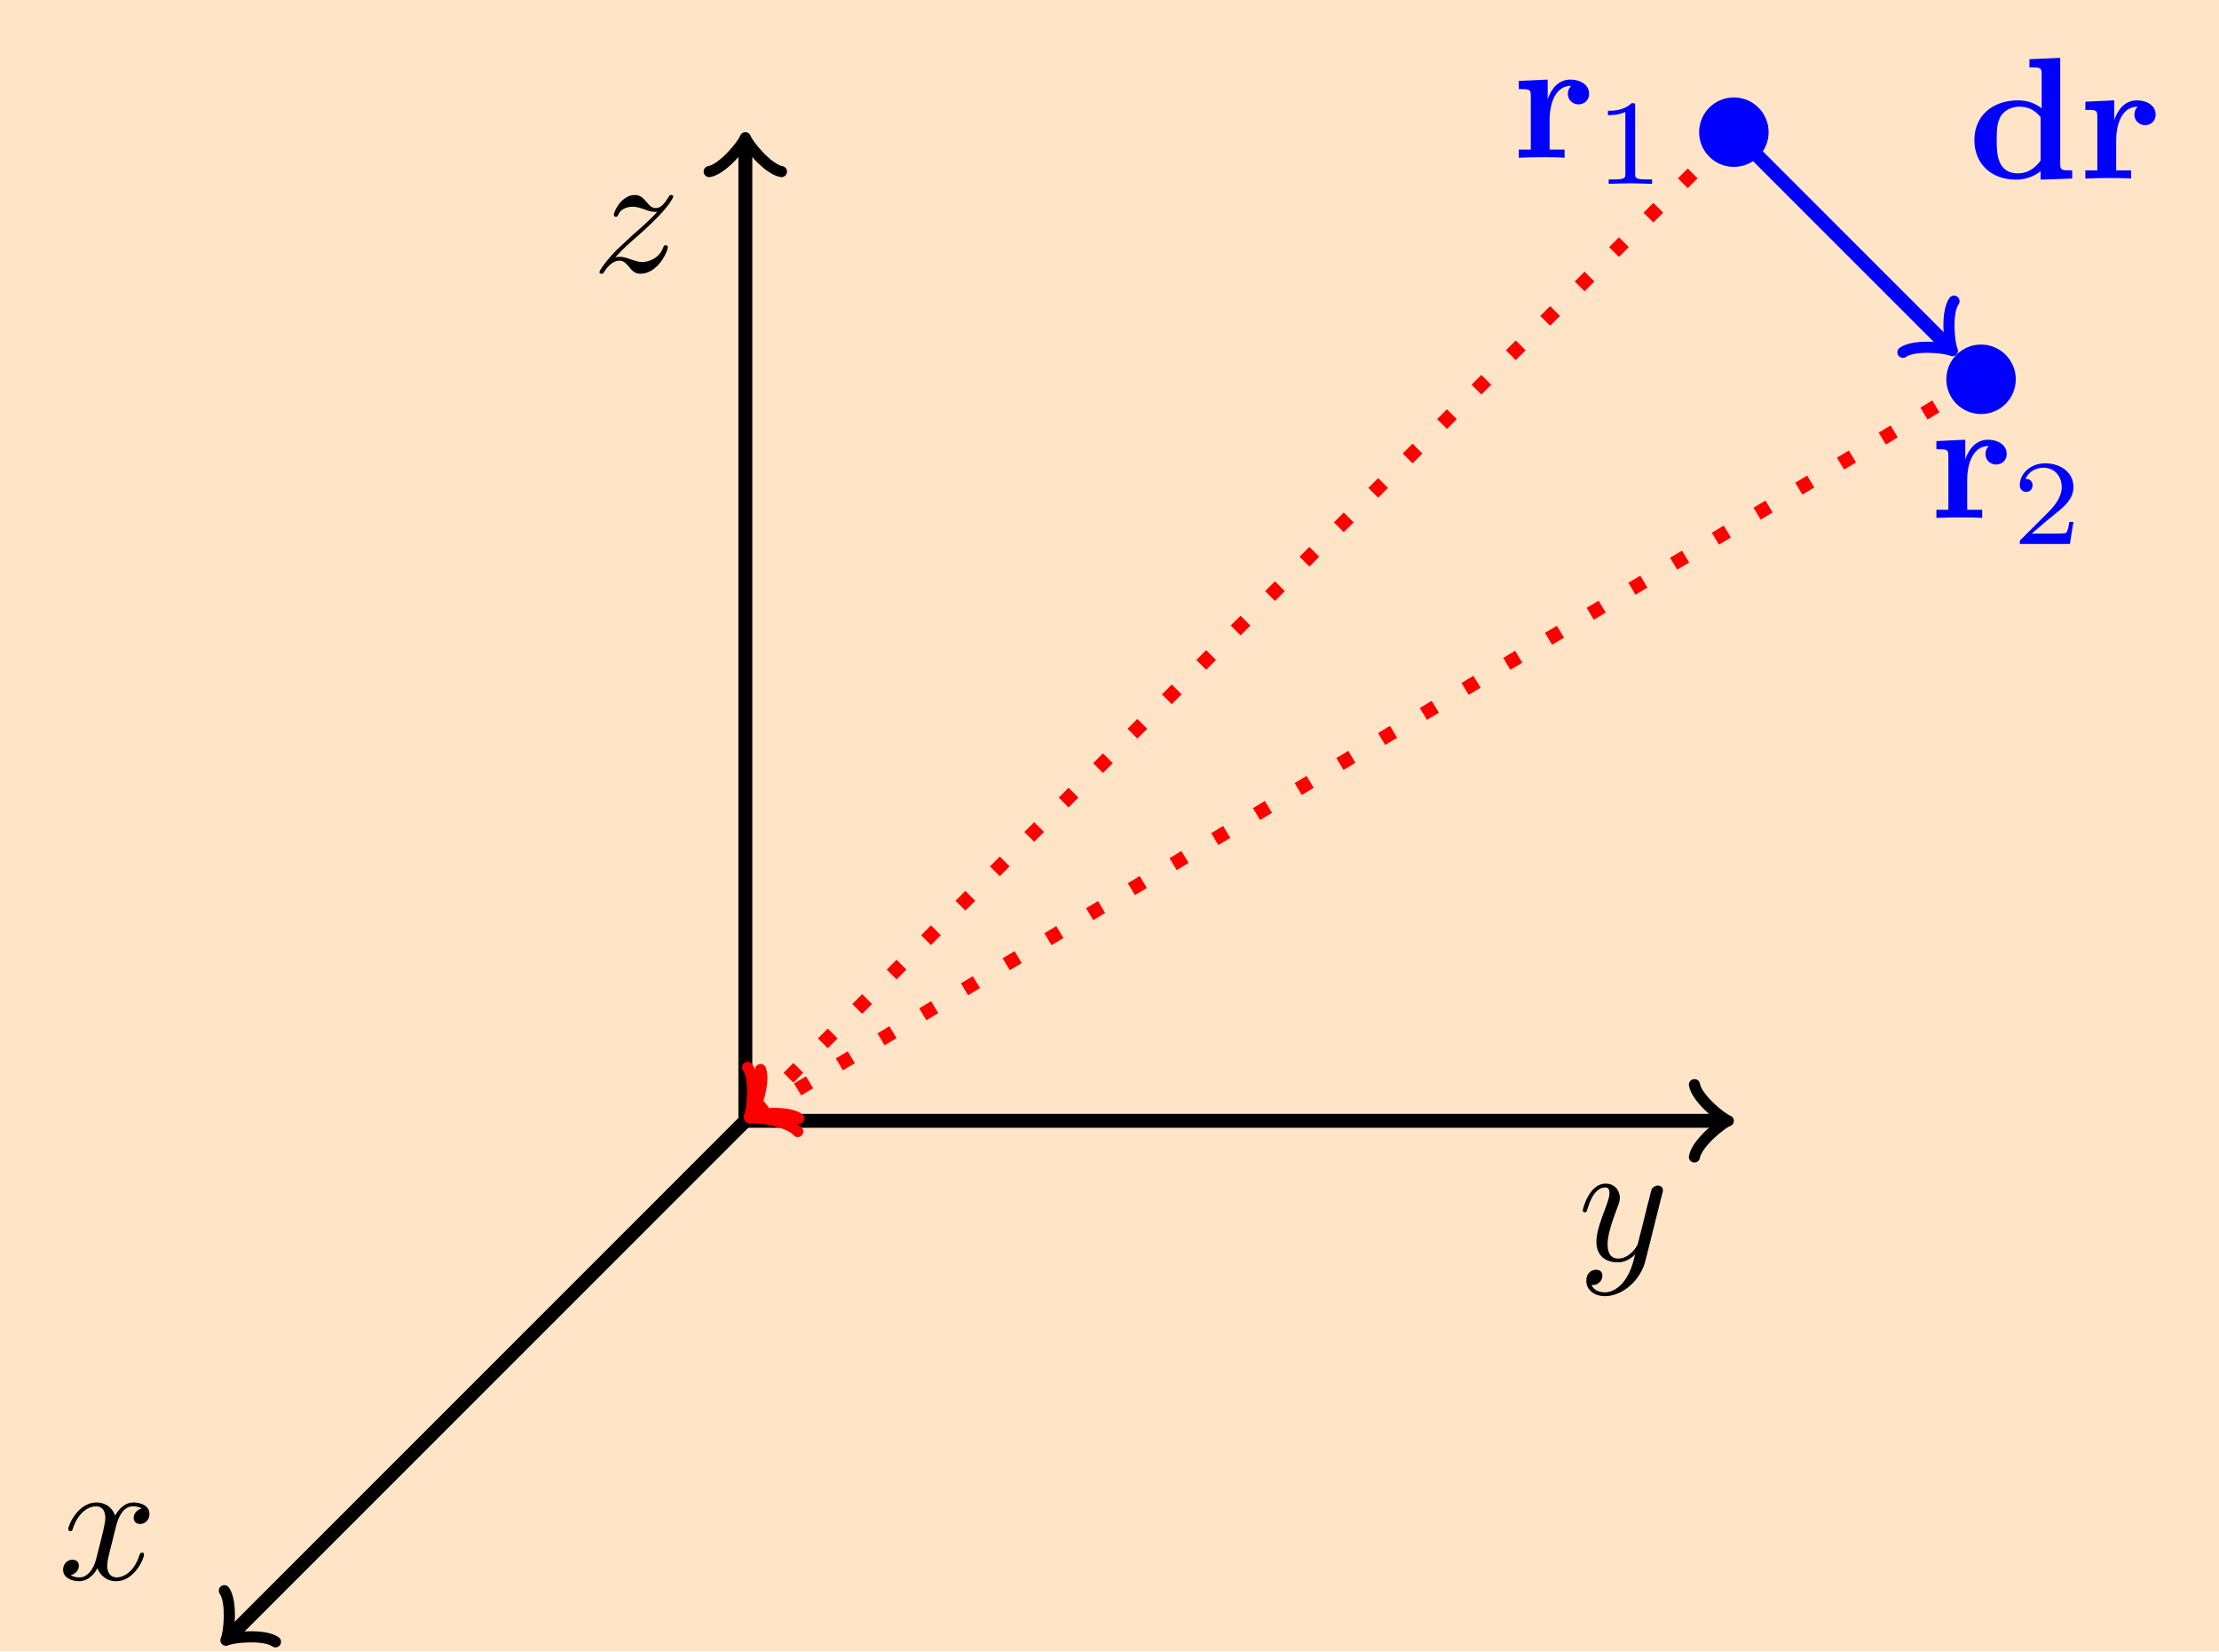
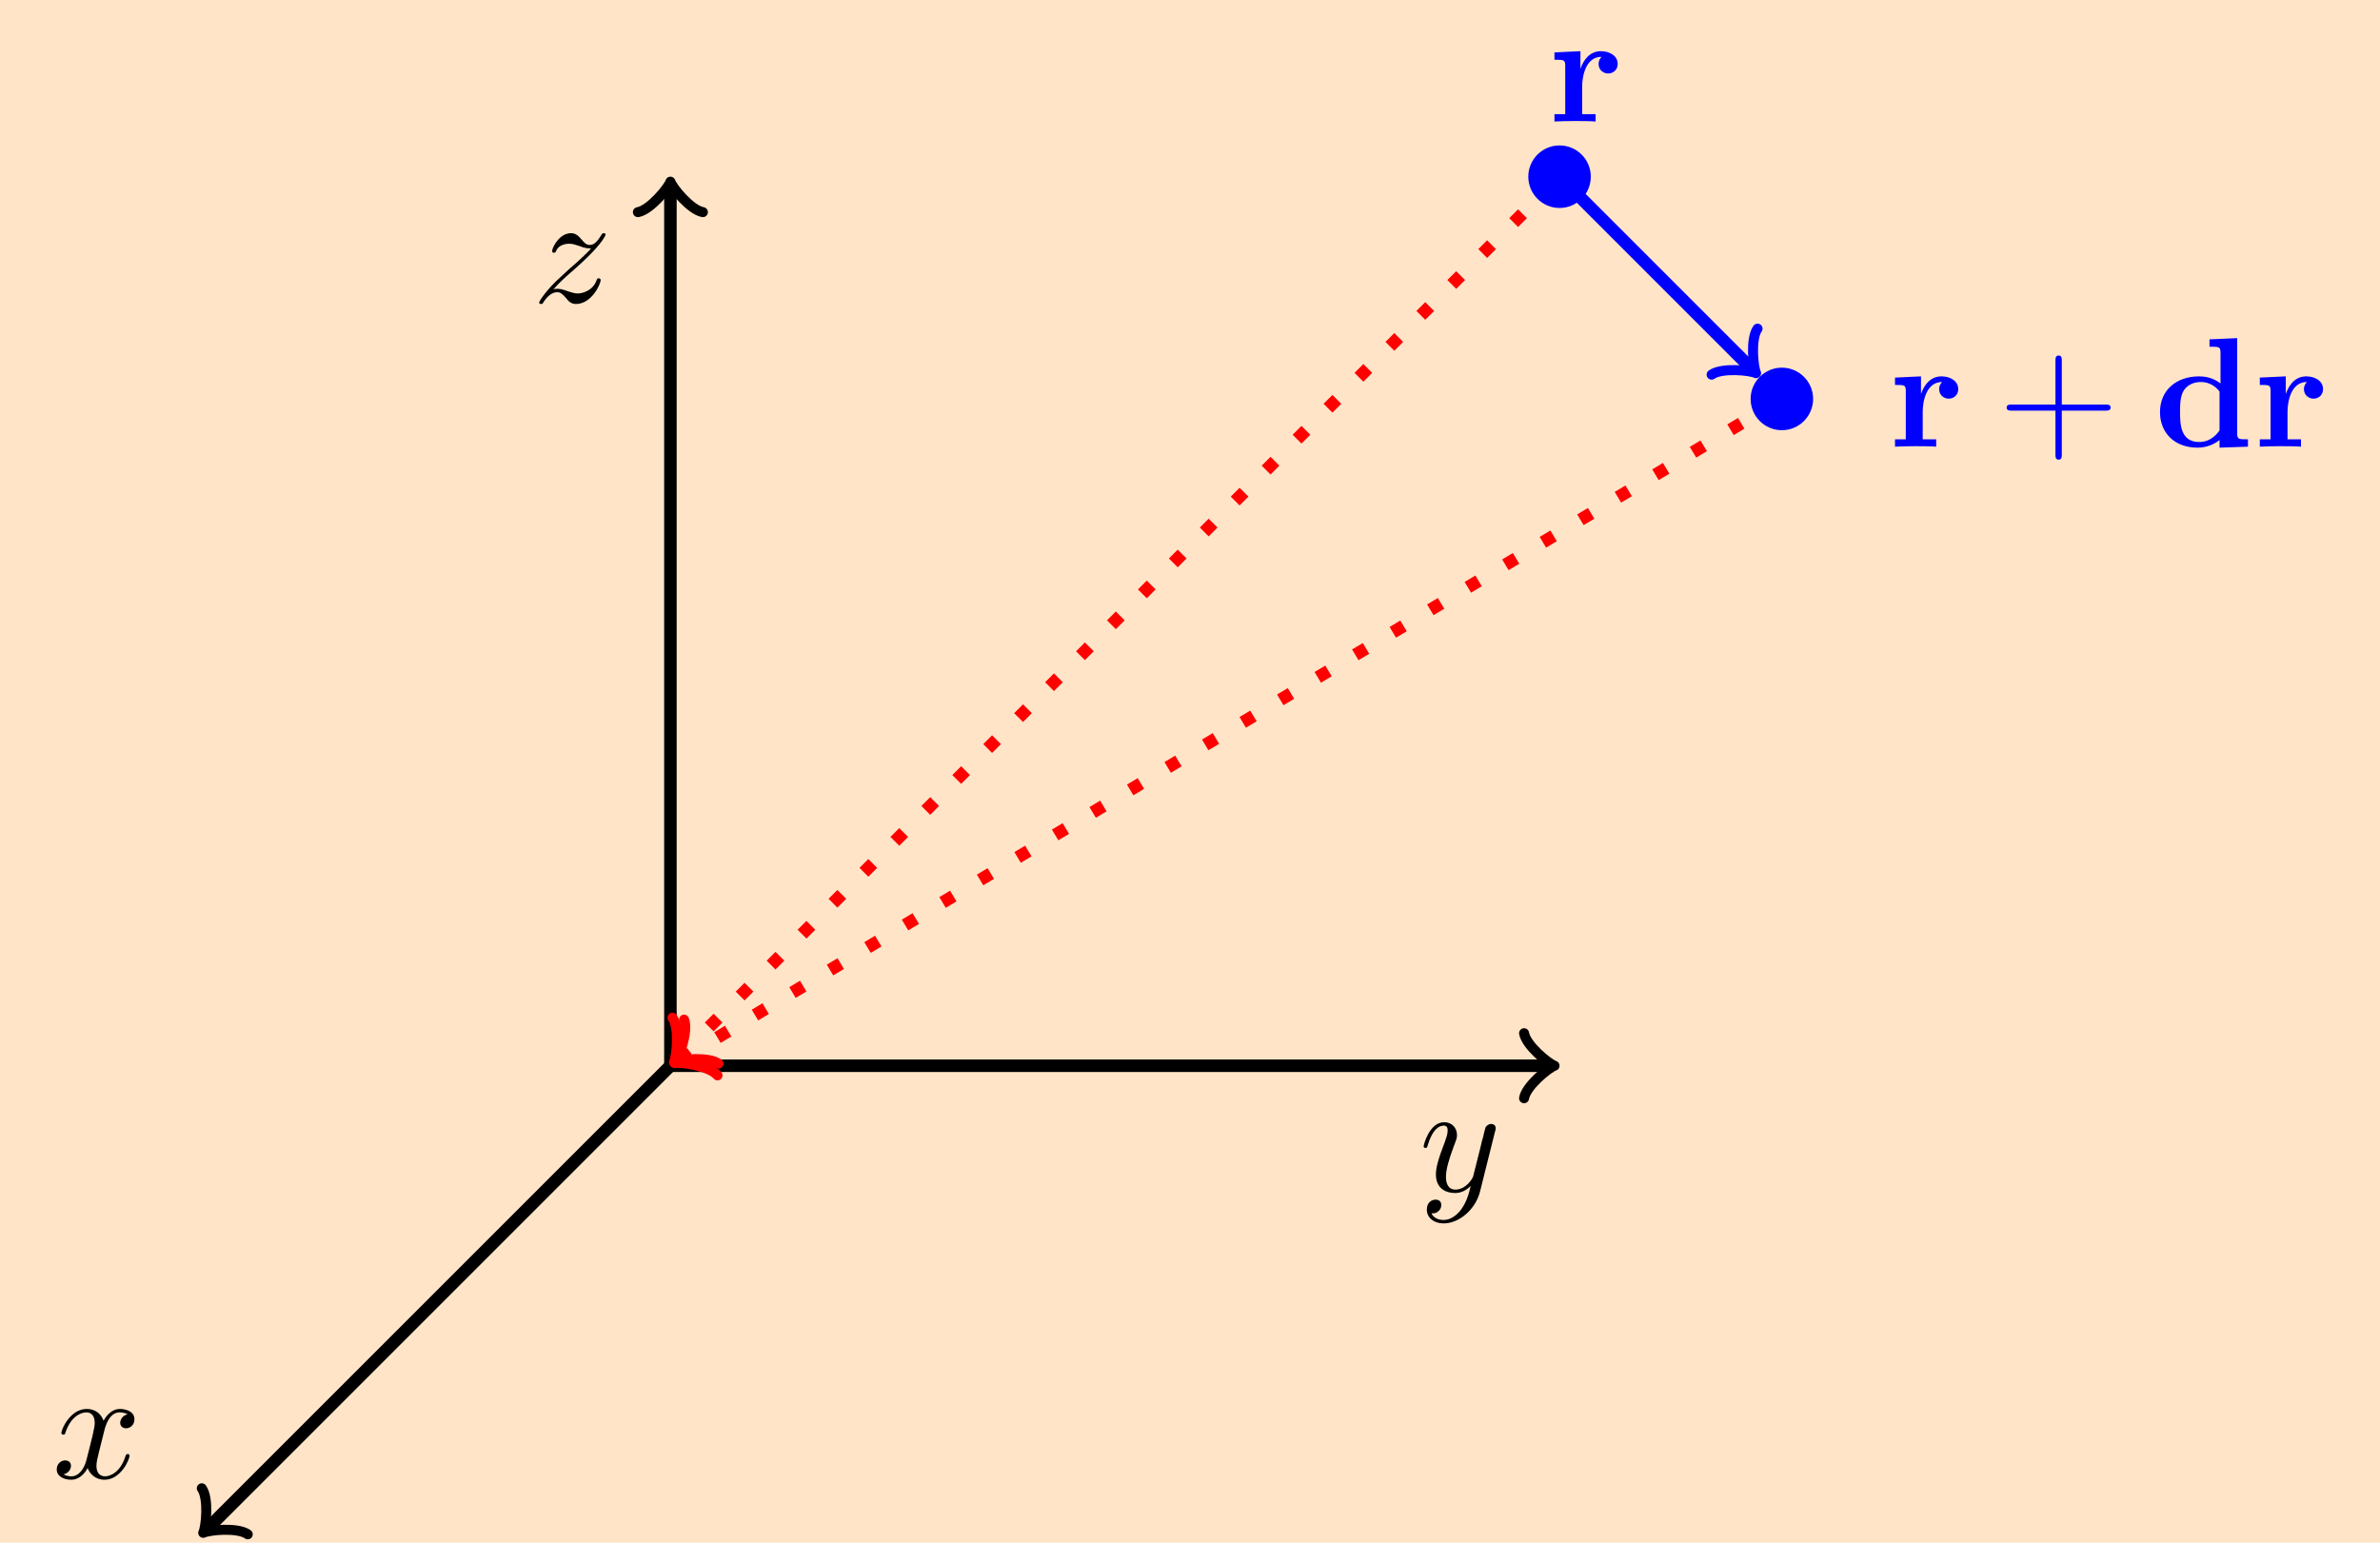
- <svg xmlns="http://www.w3.org/2000/svg" xmlns:xlink="http://www.w3.org/1999/xlink" width="127.26pt" height="94.682pt" viewBox="0 0 127.26 94.682" version="1.1">
+ <svg xmlns="http://www.w3.org/2000/svg" xmlns:xlink="http://www.w3.org/1999/xlink" width="151.75pt" height="98.37pt" viewBox="0 0 151.75 98.37" version="1.1">
  <defs>
    <g>
      <symbol overflow="visible" id="glyph0-0">
        <path style="stroke:none;" d="" />
      </symbol>
      <symbol overflow="visible" id="glyph0-1">
        <path style="stroke:none;" d="M 4.844 -3.797 C 4.891 -3.938 4.891 -3.953 4.891 -4.031 C 4.891 -4.203 4.75 -4.297 4.594 -4.297 C 4.5 -4.297 4.344 -4.234 4.25 -4.094 C 4.234 -4.031 4.141 -3.734 4.109 -3.547 C 4.031 -3.297 3.969 -3.016 3.906 -2.75 L 3.453 -0.953 C 3.422 -0.812 2.984 -0.109 2.328 -0.109 C 1.828 -0.109 1.719 -0.547 1.719 -0.922 C 1.719 -1.375 1.891 -2 2.219 -2.875 C 2.375 -3.281 2.422 -3.391 2.422 -3.594 C 2.422 -4.031 2.109 -4.406 1.609 -4.406 C 0.656 -4.406 0.297 -2.953 0.297 -2.875 C 0.297 -2.766 0.391 -2.766 0.406 -2.766 C 0.516 -2.766 0.516 -2.797 0.562 -2.953 C 0.844 -3.891 1.234 -4.188 1.578 -4.188 C 1.656 -4.188 1.828 -4.188 1.828 -3.875 C 1.828 -3.625 1.719 -3.359 1.656 -3.172 C 1.25 -2.109 1.078 -1.547 1.078 -1.078 C 1.078 -0.188 1.703 0.109 2.297 0.109 C 2.688 0.109 3.016 -0.062 3.297 -0.344 C 3.172 0.172 3.047 0.672 2.656 1.203 C 2.391 1.531 2.016 1.828 1.562 1.828 C 1.422 1.828 0.969 1.797 0.797 1.406 C 0.953 1.406 1.094 1.406 1.219 1.281 C 1.328 1.203 1.422 1.062 1.422 0.875 C 1.422 0.562 1.156 0.531 1.062 0.531 C 0.828 0.531 0.5 0.688 0.5 1.172 C 0.5 1.672 0.938 2.047 1.562 2.047 C 2.578 2.047 3.609 1.141 3.891 0.016 Z M 4.844 -3.797 " />
      </symbol>
      <symbol overflow="visible" id="glyph0-2">
        <path style="stroke:none;" d="M 1.328 -0.828 C 1.859 -1.406 2.156 -1.656 2.516 -1.969 C 2.516 -1.969 3.125 -2.5 3.484 -2.859 C 4.438 -3.781 4.656 -4.266 4.656 -4.312 C 4.656 -4.406 4.562 -4.406 4.547 -4.406 C 4.469 -4.406 4.453 -4.391 4.391 -4.297 C 4.094 -3.812 3.891 -3.656 3.656 -3.656 C 3.406 -3.656 3.297 -3.812 3.141 -3.984 C 2.953 -4.203 2.781 -4.406 2.453 -4.406 C 1.703 -4.406 1.25 -3.484 1.25 -3.266 C 1.25 -3.219 1.281 -3.156 1.359 -3.156 C 1.453 -3.156 1.469 -3.203 1.5 -3.266 C 1.688 -3.734 2.266 -3.734 2.344 -3.734 C 2.547 -3.734 2.734 -3.672 2.969 -3.594 C 3.375 -3.438 3.484 -3.438 3.734 -3.438 C 3.375 -3.016 2.547 -2.297 2.359 -2.141 L 1.453 -1.297 C 0.781 -0.625 0.422 -0.062 0.422 0.016 C 0.422 0.109 0.531 0.109 0.547 0.109 C 0.625 0.109 0.641 0.094 0.703 -0.016 C 0.938 -0.375 1.234 -0.641 1.562 -0.641 C 1.781 -0.641 1.891 -0.547 2.141 -0.266 C 2.297 -0.047 2.484 0.109 2.766 0.109 C 3.766 0.109 4.344 -1.156 4.344 -1.422 C 4.344 -1.469 4.297 -1.531 4.219 -1.531 C 4.125 -1.531 4.109 -1.469 4.078 -1.391 C 3.844 -0.75 3.203 -0.562 2.875 -0.562 C 2.688 -0.562 2.5 -0.625 2.297 -0.688 C 1.953 -0.812 1.797 -0.859 1.594 -0.859 C 1.578 -0.859 1.422 -0.859 1.328 -0.828 Z M 1.328 -0.828 " />
      </symbol>
      <symbol overflow="visible" id="glyph0-3">
        <path style="stroke:none;" d="M 3.328 -3.016 C 3.391 -3.266 3.625 -4.188 4.312 -4.188 C 4.359 -4.188 4.609 -4.188 4.812 -4.062 C 4.531 -4 4.344 -3.766 4.344 -3.516 C 4.344 -3.359 4.453 -3.172 4.719 -3.172 C 4.938 -3.172 5.25 -3.344 5.25 -3.75 C 5.25 -4.266 4.672 -4.406 4.328 -4.406 C 3.75 -4.406 3.406 -3.875 3.281 -3.656 C 3.031 -4.312 2.5 -4.406 2.203 -4.406 C 1.172 -4.406 0.594 -3.125 0.594 -2.875 C 0.594 -2.766 0.703 -2.766 0.719 -2.766 C 0.797 -2.766 0.828 -2.797 0.844 -2.875 C 1.188 -3.938 1.844 -4.188 2.188 -4.188 C 2.375 -4.188 2.719 -4.094 2.719 -3.516 C 2.719 -3.203 2.547 -2.547 2.188 -1.141 C 2.031 -0.531 1.672 -0.109 1.234 -0.109 C 1.172 -0.109 0.953 -0.109 0.734 -0.234 C 0.984 -0.297 1.203 -0.5 1.203 -0.781 C 1.203 -1.047 0.984 -1.125 0.844 -1.125 C 0.531 -1.125 0.297 -0.875 0.297 -0.547 C 0.297 -0.094 0.781 0.109 1.219 0.109 C 1.891 0.109 2.25 -0.594 2.266 -0.641 C 2.391 -0.281 2.75 0.109 3.344 0.109 C 4.375 0.109 4.938 -1.172 4.938 -1.422 C 4.938 -1.531 4.859 -1.531 4.828 -1.531 C 4.734 -1.531 4.719 -1.484 4.688 -1.422 C 4.359 -0.344 3.688 -0.109 3.375 -0.109 C 2.984 -0.109 2.828 -0.422 2.828 -0.766 C 2.828 -0.984 2.875 -1.203 2.984 -1.641 Z M 3.328 -3.016 " />
      </symbol>
      <symbol overflow="visible" id="glyph1-0">
        <path style="stroke:none;" d="" />
      </symbol>
      <symbol overflow="visible" id="glyph1-1">
-         <path style="stroke:none;" d="M 4.172 -0.422 L 4.172 0.062 L 5.984 0 L 5.984 -0.469 C 5.375 -0.469 5.297 -0.469 5.297 -0.859 L 5.297 -6.922 L 3.531 -6.844 L 3.531 -6.375 C 4.156 -6.375 4.234 -6.375 4.234 -5.984 L 4.234 -4.031 C 3.734 -4.422 3.203 -4.484 2.875 -4.484 C 1.422 -4.484 0.375 -3.609 0.375 -2.203 C 0.375 -0.891 1.297 0.062 2.766 0.062 C 3.375 0.062 3.859 -0.172 4.172 -0.422 Z M 4.172 -3.516 L 4.172 -1.031 C 4.031 -0.844 3.625 -0.297 2.875 -0.297 C 1.656 -0.297 1.656 -1.5 1.656 -2.203 C 1.656 -2.688 1.656 -3.219 1.906 -3.609 C 2.203 -4.031 2.672 -4.125 2.984 -4.125 C 3.547 -4.125 3.953 -3.812 4.172 -3.516 Z M 4.172 -3.516 " />
+         <path style="stroke:none;" d="M 2.031 -3.359 L 2.031 -4.484 L 0.375 -4.406 L 0.375 -3.938 C 0.984 -3.938 1.062 -3.938 1.062 -3.547 L 1.062 -0.469 L 0.375 -0.469 L 0.375 0 C 0.719 -0.016 1.172 -0.031 1.625 -0.031 C 2 -0.031 2.641 -0.031 3 0 L 3 -0.469 L 2.141 -0.469 L 2.141 -2.219 C 2.141 -2.906 2.375 -4.125 3.375 -4.125 C 3.375 -4.109 3.188 -3.953 3.188 -3.672 C 3.188 -3.266 3.516 -3.062 3.797 -3.062 C 4.094 -3.062 4.406 -3.266 4.406 -3.672 C 4.406 -4.203 3.875 -4.484 3.344 -4.484 C 2.656 -4.484 2.25 -3.984 2.031 -3.359 Z M 2.031 -3.359 " />
      </symbol>
      <symbol overflow="visible" id="glyph1-2">
-         <path style="stroke:none;" d="M 2.031 -3.359 L 2.031 -4.484 L 0.375 -4.406 L 0.375 -3.938 C 0.984 -3.938 1.062 -3.938 1.062 -3.547 L 1.062 -0.469 L 0.375 -0.469 L 0.375 0 C 0.719 -0.016 1.172 -0.031 1.625 -0.031 C 2 -0.031 2.641 -0.031 3 0 L 3 -0.469 L 2.141 -0.469 L 2.141 -2.219 C 2.141 -2.906 2.375 -4.125 3.375 -4.125 C 3.375 -4.109 3.188 -3.953 3.188 -3.672 C 3.188 -3.266 3.516 -3.062 3.797 -3.062 C 4.094 -3.062 4.406 -3.266 4.406 -3.672 C 4.406 -4.203 3.875 -4.484 3.344 -4.484 C 2.656 -4.484 2.25 -3.984 2.031 -3.359 Z M 2.031 -3.359 " />
+         <path style="stroke:none;" d="M 4.172 -0.422 L 4.172 0.062 L 5.984 0 L 5.984 -0.469 C 5.375 -0.469 5.297 -0.469 5.297 -0.859 L 5.297 -6.922 L 3.531 -6.844 L 3.531 -6.375 C 4.156 -6.375 4.234 -6.375 4.234 -5.984 L 4.234 -4.031 C 3.734 -4.422 3.203 -4.484 2.875 -4.484 C 1.422 -4.484 0.375 -3.609 0.375 -2.203 C 0.375 -0.891 1.297 0.062 2.766 0.062 C 3.375 0.062 3.859 -0.172 4.172 -0.422 Z M 4.172 -3.516 L 4.172 -1.031 C 4.031 -0.844 3.625 -0.297 2.875 -0.297 C 1.656 -0.297 1.656 -1.5 1.656 -2.203 C 1.656 -2.688 1.656 -3.219 1.906 -3.609 C 2.203 -4.031 2.672 -4.125 2.984 -4.125 C 3.547 -4.125 3.953 -3.812 4.172 -3.516 Z M 4.172 -3.516 " />
      </symbol>
      <symbol overflow="visible" id="glyph2-0">
        <path style="stroke:none;" d="" />
      </symbol>
      <symbol overflow="visible" id="glyph2-1">
-         <path style="stroke:none;" d="M 2.328 -4.438 C 2.328 -4.625 2.328 -4.625 2.125 -4.625 C 1.672 -4.188 1.047 -4.188 0.766 -4.188 L 0.766 -3.938 C 0.922 -3.938 1.391 -3.938 1.766 -4.125 L 1.766 -0.578 C 1.766 -0.344 1.766 -0.25 1.078 -0.25 L 0.812 -0.25 L 0.812 0 C 0.938 0 1.797 -0.031 2.047 -0.031 C 2.266 -0.031 3.141 0 3.297 0 L 3.297 -0.25 L 3.031 -0.25 C 2.328 -0.25 2.328 -0.344 2.328 -0.578 Z M 2.328 -4.438 " />
-       </symbol>
-       <symbol overflow="visible" id="glyph2-2">
-         <path style="stroke:none;" d="M 3.516 -1.266 L 3.281 -1.266 C 3.266 -1.109 3.188 -0.703 3.094 -0.641 C 3.047 -0.594 2.516 -0.594 2.406 -0.594 L 1.125 -0.594 C 1.859 -1.234 2.109 -1.438 2.516 -1.766 C 3.031 -2.172 3.516 -2.609 3.516 -3.266 C 3.516 -4.109 2.781 -4.625 1.891 -4.625 C 1.031 -4.625 0.438 -4.016 0.438 -3.375 C 0.438 -3.031 0.734 -2.984 0.812 -2.984 C 0.969 -2.984 1.172 -3.109 1.172 -3.359 C 1.172 -3.484 1.125 -3.734 0.766 -3.734 C 0.984 -4.219 1.453 -4.375 1.781 -4.375 C 2.484 -4.375 2.844 -3.828 2.844 -3.266 C 2.844 -2.656 2.406 -2.188 2.188 -1.938 L 0.516 -0.266 C 0.438 -0.203 0.438 -0.188 0.438 0 L 3.312 0 Z M 3.516 -1.266 " />
+         <path style="stroke:none;" d="M 4.078 -2.297 L 6.859 -2.297 C 7 -2.297 7.188 -2.297 7.188 -2.5 C 7.188 -2.688 7 -2.688 6.859 -2.688 L 4.078 -2.688 L 4.078 -5.484 C 4.078 -5.625 4.078 -5.812 3.875 -5.812 C 3.672 -5.812 3.672 -5.625 3.672 -5.484 L 3.672 -2.688 L 0.891 -2.688 C 0.75 -2.688 0.562 -2.688 0.562 -2.5 C 0.562 -2.297 0.75 -2.297 0.891 -2.297 L 3.672 -2.297 L 3.672 0.5 C 3.672 0.641 3.672 0.828 3.875 0.828 C 4.078 0.828 4.078 0.641 4.078 0.5 Z M 4.078 -2.297 " />
      </symbol>
    </g>
    <clipPath id="clip1">
-       <path d="M 1 53 L 55 53 L 55 94.684 L 1 94.684 Z M 1 53 " />
+       <path d="M 1 56 L 55 56 L 55 98.371 L 1 98.371 Z M 1 56 " />
    </clipPath>
    <clipPath id="clip2">
-       <path d="M 12 90 L 17 90 L 17 94.684 L 12 94.684 Z M 12 90 " />
+       <path d="M 12 94 L 17 94 L 17 98.371 L 12 98.371 Z M 12 94 " />
    </clipPath>
  </defs>
  <g id="surface1">
-     <path style=" stroke:none;fill-rule:nonzero;fill:rgb(100%,89.412%,78.432%);fill-opacity:1;" d="M 0 94.684 L 127.262 94.684 L 127.262 0 L 0 0 Z M 0 94.684 " />
-     <path style="fill:none;stroke-width:0.797;stroke-linecap:butt;stroke-linejoin:miter;stroke:rgb(0%,0%,0%);stroke-opacity:1;stroke-miterlimit:10;" d="M 0.001 -0.001 L 55.985 -0.001 " transform="matrix(1,0,0,-1,42.745,64.272)" />
-     <path style="fill:none;stroke-width:0.638;stroke-linecap:round;stroke-linejoin:round;stroke:rgb(0%,0%,0%);stroke-opacity:1;stroke-miterlimit:10;" d="M -1.555 2.073 C -1.426 1.295 0 0.131 0.387 -0.001 C 0 -0.13 -1.426 -1.294 -1.555 -2.072 " transform="matrix(1,0,0,-1,98.73037,64.272)" />
+     <path style=" stroke:none;fill-rule:nonzero;fill:rgb(100%,89.412%,78.432%);fill-opacity:1;" d="M 0 98.371 L 151.75 98.371 L 151.75 0 L 0 0 Z M 0 98.371 " />
+     <path style="fill:none;stroke-width:0.797;stroke-linecap:butt;stroke-linejoin:miter;stroke:rgb(0%,0%,0%);stroke-opacity:1;stroke-miterlimit:10;" d="M 0.001 -0.001 L 55.985 -0.001 " transform="matrix(1,0,0,-1,42.745,67.96)" />
+     <path style="fill:none;stroke-width:0.638;stroke-linecap:round;stroke-linejoin:round;stroke:rgb(0%,0%,0%);stroke-opacity:1;stroke-miterlimit:10;" d="M -1.555 2.073 C -1.426 1.296 0 0.128 0.387 -0.001 C 0 -0.13 -1.426 -1.294 -1.555 -2.071 " transform="matrix(1,0,0,-1,98.73037,67.96)" />
    <g style="fill:rgb(0%,0%,0%);fill-opacity:1;">
-       <use xlink:href="#glyph0-1" x="90.476" y="72.28" />
+       <use xlink:href="#glyph0-1" x="90.476" y="75.968" />
    </g>
-     <path style="fill:none;stroke-width:0.797;stroke-linecap:butt;stroke-linejoin:miter;stroke:rgb(0%,0%,0%);stroke-opacity:1;stroke-miterlimit:10;" d="M 0.001 -0.001 L 0.001 55.987 " transform="matrix(1,0,0,-1,42.745,64.272)" />
-     <path style="fill:none;stroke-width:0.638;stroke-linecap:round;stroke-linejoin:round;stroke:rgb(0%,0%,0%);stroke-opacity:1;stroke-miterlimit:10;" d="M -1.553 2.073 C -1.424 1.296 0.001 0.128 0.388 -0.001 C 0.001 -0.13 -1.424 -1.294 -1.553 -2.071 " transform="matrix(0,-1,-1,0,42.745,8.28663)" />
+     <path style="fill:none;stroke-width:0.797;stroke-linecap:butt;stroke-linejoin:miter;stroke:rgb(0%,0%,0%);stroke-opacity:1;stroke-miterlimit:10;" d="M 0.001 -0.001 L 0.001 55.983 " transform="matrix(1,0,0,-1,42.745,67.96)" />
+     <path style="fill:none;stroke-width:0.638;stroke-linecap:round;stroke-linejoin:round;stroke:rgb(0%,0%,0%);stroke-opacity:1;stroke-miterlimit:10;" d="M -1.553 2.073 C -1.424 1.296 -0.002 0.128 0.389 -0.001 C -0.002 -0.13 -1.424 -1.294 -1.553 -2.071 " transform="matrix(0,-1,-1,0,42.745,11.97463)" />
    <g style="fill:rgb(0%,0%,0%);fill-opacity:1;">
-       <use xlink:href="#glyph0-2" x="33.955" y="15.588" />
+       <use xlink:href="#glyph0-2" x="33.955" y="19.276" />
    </g>
    <g clip-path="url(#clip1)" clip-rule="nonzero">
-       <path style="fill:none;stroke-width:0.797;stroke-linecap:butt;stroke-linejoin:miter;stroke:rgb(0%,0%,0%);stroke-opacity:1;stroke-miterlimit:10;" d="M 0.001 -0.001 L -29.511 -29.513 " transform="matrix(1,0,0,-1,42.745,64.272)" />
+       <path style="fill:none;stroke-width:0.797;stroke-linecap:butt;stroke-linejoin:miter;stroke:rgb(0%,0%,0%);stroke-opacity:1;stroke-miterlimit:10;" d="M 0.001 -0.001 L -29.511 -29.513 " transform="matrix(1,0,0,-1,42.745,67.96)" />
    </g>
    <g clip-path="url(#clip2)" clip-rule="nonzero">
-       <path style="fill:none;stroke-width:0.638;stroke-linecap:round;stroke-linejoin:round;stroke:rgb(0%,0%,0%);stroke-opacity:1;stroke-miterlimit:10;" d="M -1.555 2.071 C -1.425 1.294 0 0.129 0.39 -0.001 C 0 -0.131 -1.425 -1.296 -1.555 -2.073 " transform="matrix(-0.7071,0.7071,0.7071,0.7071,13.2333,93.7837)" />
+       <path style="fill:none;stroke-width:0.638;stroke-linecap:round;stroke-linejoin:round;stroke:rgb(0%,0%,0%);stroke-opacity:1;stroke-miterlimit:10;" d="M -1.552 2.073 C -1.425 1.294 -0 0.128 0.389 -0.001 C -0 -0.131 -1.425 -1.297 -1.555 -2.073 " transform="matrix(-0.7071,0.7071,0.7071,0.7071,13.2333,97.4717)" />
    </g>
    <g style="fill:rgb(0%,0%,0%);fill-opacity:1;">
-       <use xlink:href="#glyph0-3" x="3.321" y="90.564" />
+       <use xlink:href="#glyph0-3" x="3.321" y="94.252" />
    </g>
-     <path style="fill:none;stroke-width:0.797;stroke-linecap:butt;stroke-linejoin:miter;stroke:rgb(100%,0%,0%);stroke-opacity:1;stroke-dasharray:0.797,1.993;stroke-miterlimit:10;" d="M 0.501 0.499 L 56.693 56.694 " transform="matrix(1,0,0,-1,42.745,64.272)" />
-     <path style="fill:none;stroke-width:0.638;stroke-linecap:round;stroke-linejoin:round;stroke:rgb(100%,0%,0%);stroke-opacity:1;stroke-miterlimit:10;" d="M -1.555 2.071 C -1.425 1.294 0 0.129 0.39 -0.001 C 0 -0.131 -1.425 -1.296 -1.555 -2.073 " transform="matrix(-0.7071,0.7071,0.7071,0.7071,43.24518,63.77182)" />
-     <path style="fill:none;stroke-width:0.797;stroke-linecap:butt;stroke-linejoin:miter;stroke:rgb(100%,0%,0%);stroke-opacity:1;stroke-dasharray:0.797,1.993;stroke-miterlimit:10;" d="M 0.607 0.366 L 70.868 42.522 " transform="matrix(1,0,0,-1,42.745,64.272)" />
-     <path style="fill:none;stroke-width:0.638;stroke-linecap:round;stroke-linejoin:round;stroke:rgb(100%,0%,0%);stroke-opacity:1;stroke-miterlimit:10;" d="M -1.553 2.073 C -1.424 1.294 0 0.13 0.388 0.002 C -0 -0.13 -1.423 -1.294 -1.553 -2.072 " transform="matrix(-0.85747,0.5145,0.5145,0.85747,43.35152,63.90808)" />
-     <path style="fill:none;stroke-width:0.797;stroke-linecap:butt;stroke-linejoin:miter;stroke:rgb(0%,0%,100%);stroke-opacity:1;stroke-miterlimit:10;" d="M 56.693 56.694 L 68.95 44.436 " transform="matrix(1,0,0,-1,42.745,64.272)" />
-     <path style="fill:none;stroke-width:0.638;stroke-linecap:round;stroke-linejoin:round;stroke:rgb(0%,0%,100%);stroke-opacity:1;stroke-miterlimit:10;" d="M -1.554 2.074 C -1.427 1.295 -0.002 0.129 0.388 -0.001 C 0.001 -0.128 -1.424 -1.293 -1.552 -2.072 " transform="matrix(0.70714,0.70703,0.70703,-0.70714,111.6952,19.83474)" />
+     <path style="fill:none;stroke-width:0.797;stroke-linecap:butt;stroke-linejoin:miter;stroke:rgb(100%,0%,0%);stroke-opacity:1;stroke-dasharray:0.797,1.993;stroke-miterlimit:10;" d="M 0.501 0.499 L 56.693 56.694 " transform="matrix(1,0,0,-1,42.745,67.96)" />
+     <path style="fill:none;stroke-width:0.638;stroke-linecap:round;stroke-linejoin:round;stroke:rgb(100%,0%,0%);stroke-opacity:1;stroke-miterlimit:10;" d="M -1.555 2.07 C -1.425 1.294 0 0.128 0.39 -0.001 C 0 -0.131 -1.425 -1.297 -1.555 -2.073 " transform="matrix(-0.7071,0.7071,0.7071,0.7071,43.24518,67.45982)" />
+     <path style="fill:none;stroke-width:0.797;stroke-linecap:butt;stroke-linejoin:miter;stroke:rgb(100%,0%,0%);stroke-opacity:1;stroke-dasharray:0.797,1.993;stroke-miterlimit:10;" d="M 0.607 0.362 L 70.868 42.523 " transform="matrix(1,0,0,-1,42.745,67.96)" />
+     <path style="fill:none;stroke-width:0.638;stroke-linecap:round;stroke-linejoin:round;stroke:rgb(100%,0%,0%);stroke-opacity:1;stroke-miterlimit:10;" d="M -1.553 2.073 C -1.424 1.294 0 0.129 0.388 0.001 C -0.001 -0.13 -1.424 -1.294 -1.553 -2.073 " transform="matrix(-0.85747,0.5145,0.5145,0.85747,43.35152,67.59608)" />
+     <path style="fill:none;stroke-width:0.797;stroke-linecap:butt;stroke-linejoin:miter;stroke:rgb(0%,0%,100%);stroke-opacity:1;stroke-miterlimit:10;" d="M 56.693 56.694 L 68.95 44.437 " transform="matrix(1,0,0,-1,42.745,67.96)" />
+     <path style="fill:none;stroke-width:0.638;stroke-linecap:round;stroke-linejoin:round;stroke:rgb(0%,0%,100%);stroke-opacity:1;stroke-miterlimit:10;" d="M -1.554 2.074 C -1.425 1.292 -0.002 0.129 0.387 -0 C 0.001 -0.127 -1.425 -1.293 -1.552 -2.072 " transform="matrix(0.70714,0.70703,0.70703,-0.70714,111.6952,23.52274)" />
+     <path style=" stroke:none;fill-rule:nonzero;fill:rgb(0%,0%,100%);fill-opacity:1;" d="M 101.43 11.266 C 101.43 10.168 100.539 9.273 99.438 9.273 C 98.336 9.273 97.445 10.168 97.445 11.266 C 97.445 12.367 98.336 13.262 99.438 13.262 C 100.539 13.262 101.43 12.367 101.43 11.266 Z M 101.43 11.266 " />
    <g style="fill:rgb(0%,0%,100%);fill-opacity:1;">
-       <use xlink:href="#glyph1-1" x="112.856" y="10.239" />
-       <use xlink:href="#glyph1-2" x="119.221" y="10.239" />
+       <use xlink:href="#glyph1-1" x="98.738" y="7.748" />
    </g>
-     <path style=" stroke:none;fill-rule:nonzero;fill:rgb(0%,0%,100%);fill-opacity:1;" d="M 101.43 7.578 C 101.43 6.48 100.539 5.586 99.438 5.586 C 98.336 5.586 97.445 6.48 97.445 7.578 C 97.445 8.68 98.336 9.57 99.438 9.57 C 100.539 9.57 101.43 8.68 101.43 7.578 Z M 101.43 7.578 " />
+     <path style=" stroke:none;fill-rule:nonzero;fill:rgb(0%,0%,100%);fill-opacity:1;" d="M 115.605 25.438 C 115.605 24.34 114.711 23.445 113.613 23.445 C 112.512 23.445 111.621 24.34 111.621 25.438 C 111.621 26.539 112.512 27.434 113.613 27.434 C 114.711 27.434 115.605 26.539 115.605 25.438 Z M 115.605 25.438 " />
    <g style="fill:rgb(0%,0%,100%);fill-opacity:1;">
-       <use xlink:href="#glyph1-2" x="86.729" y="9.047" />
+       <use xlink:href="#glyph1-1" x="120.452" y="28.484" />
    </g>
    <g style="fill:rgb(0%,0%,100%);fill-opacity:1;">
-       <use xlink:href="#glyph2-1" x="91.448" y="10.541" />
-     </g>
-     <path style=" stroke:none;fill-rule:nonzero;fill:rgb(0%,0%,100%);fill-opacity:1;" d="M 115.605 21.75 C 115.605 20.652 114.711 19.758 113.613 19.758 C 112.512 19.758 111.621 20.652 111.621 21.75 C 111.621 22.852 112.512 23.742 113.613 23.742 C 114.711 23.742 115.605 22.852 115.605 21.75 Z M 115.605 21.75 " />
-     <g style="fill:rgb(0%,0%,100%);fill-opacity:1;">
-       <use xlink:href="#glyph1-2" x="110.678" y="29.7" />
+       <use xlink:href="#glyph2-1" x="127.384" y="28.484" />
    </g>
    <g style="fill:rgb(0%,0%,100%);fill-opacity:1;">
-       <use xlink:href="#glyph2-2" x="115.396" y="31.194" />
+       <use xlink:href="#glyph1-2" x="137.347" y="28.484" />
+       <use xlink:href="#glyph1-1" x="143.712" y="28.484" />
    </g>
  </g>
</svg>
